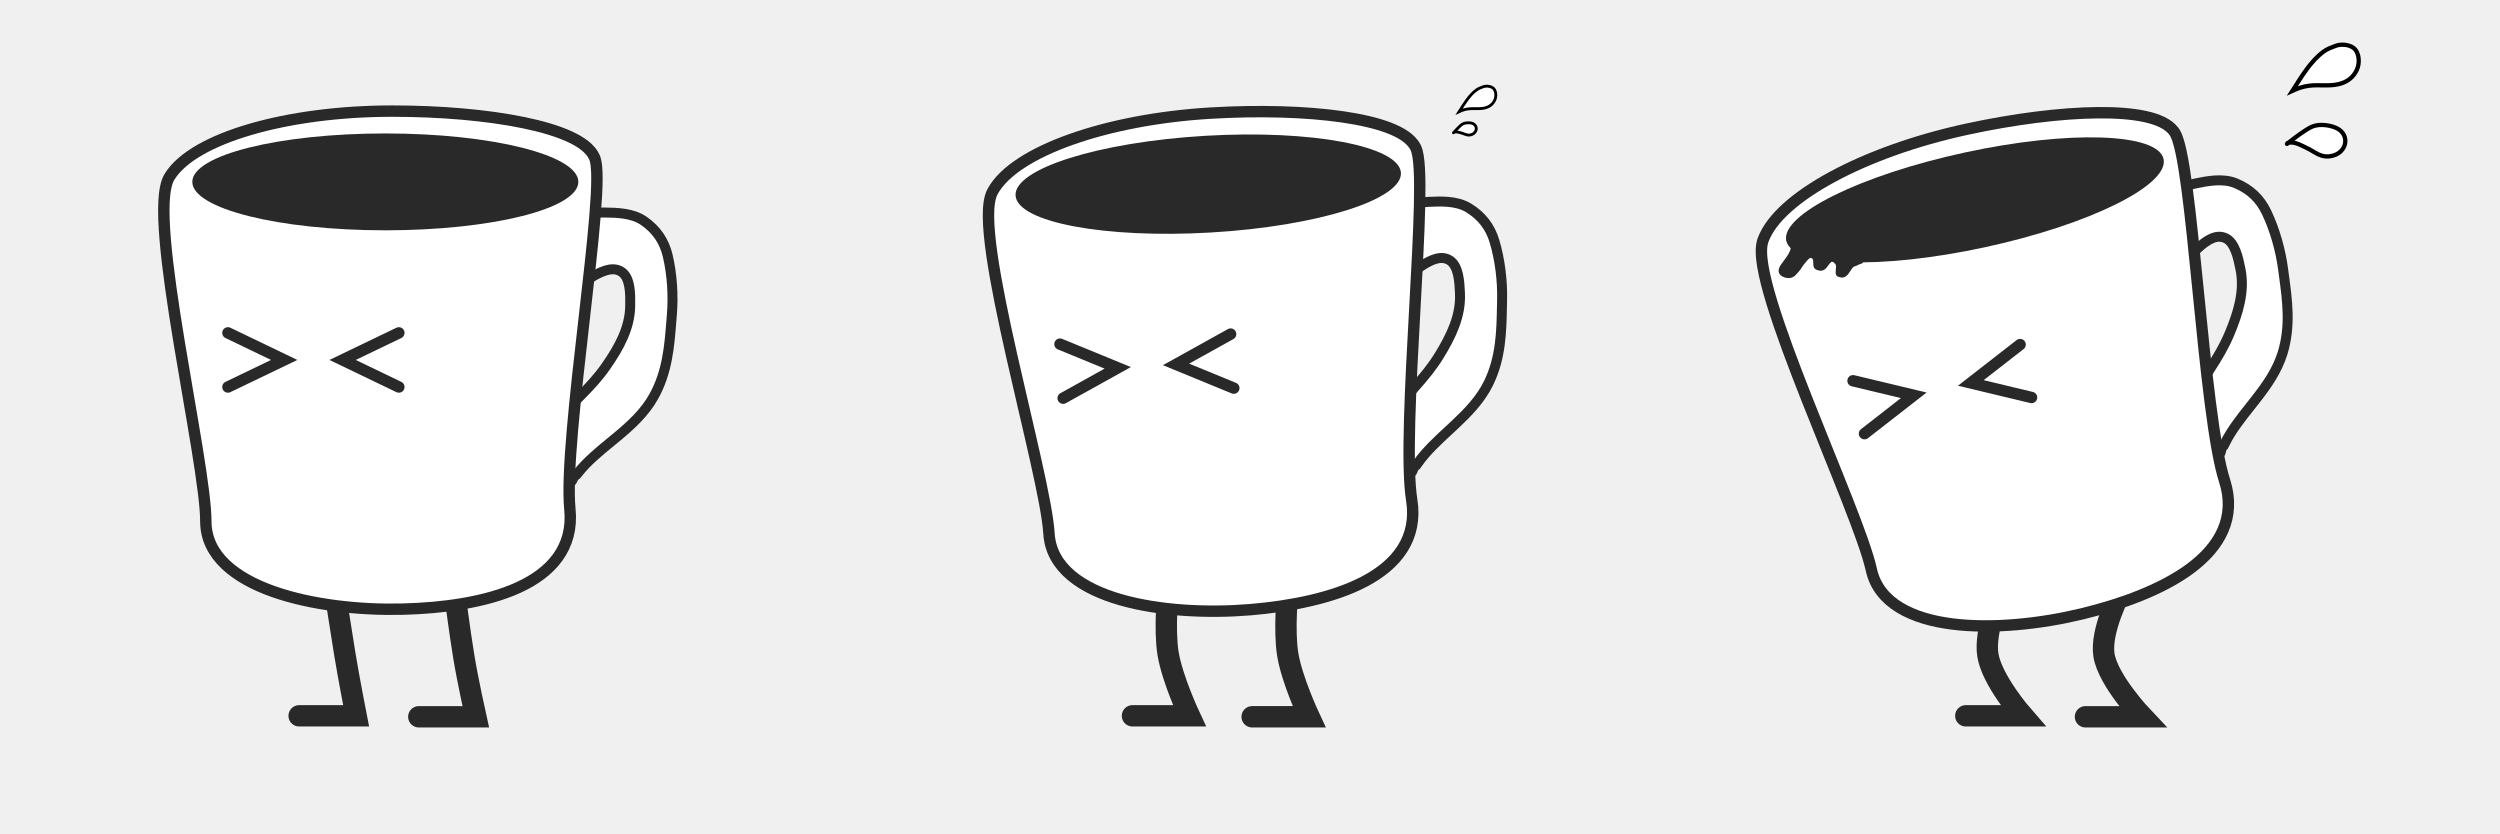
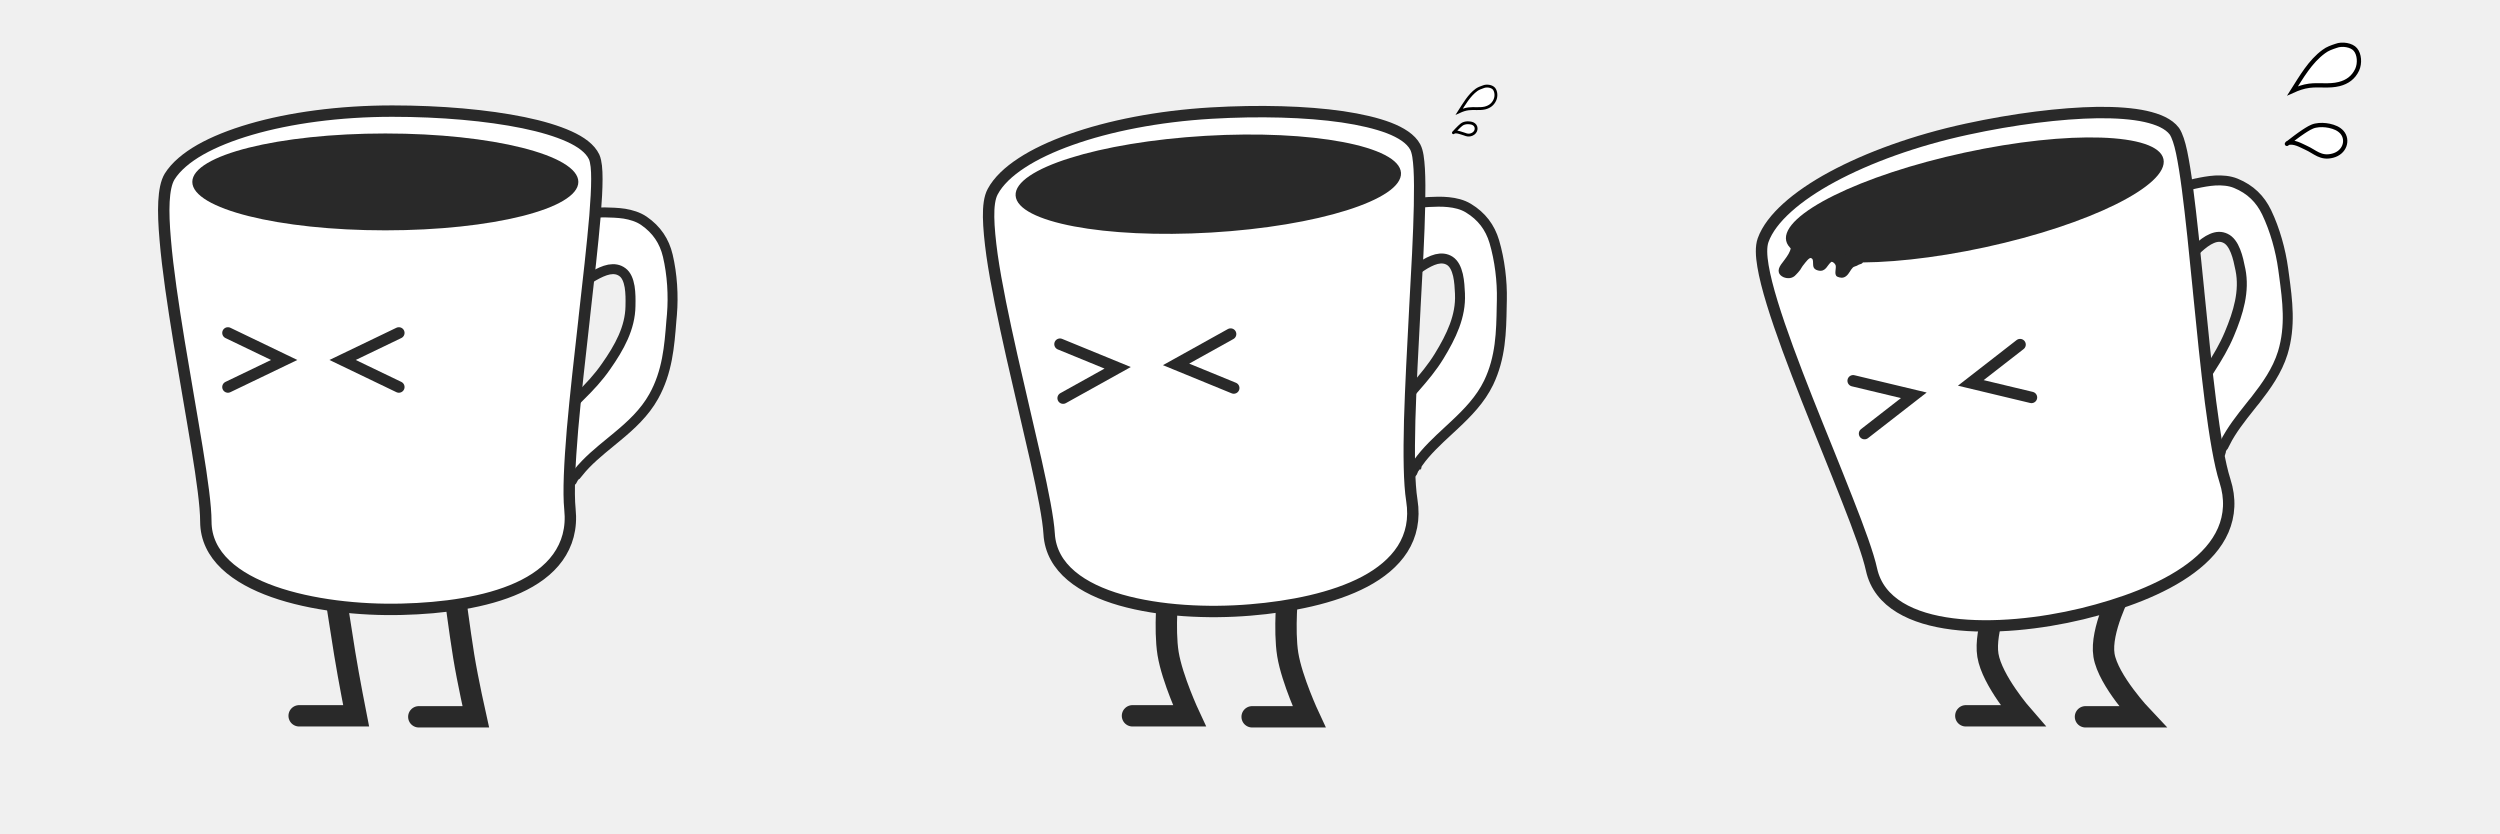
- <svg xmlns="http://www.w3.org/2000/svg" width="1755" height="585" viewBox="0 0 1755 585" fill="none">
-   <path d="M319 414.682C319 414.682 322.662 443.229 325.5 460.5C328.425 478.298 334 503.182 334 503.182H294" stroke="#292929" stroke-width="15" stroke-linecap="round" />
-   <path d="M235 414C235 414 239.162 441.548 242 458.819C244.925 476.616 250 502.5 250 502.5H210" stroke="#292929" stroke-width="15" stroke-linecap="round" />
-   <path d="M408.749 197.675C408.748 197.676 408.751 197.663 408.758 197.636C408.753 197.661 408.749 197.675 408.749 197.675ZM395.535 334.2C395.529 334.248 395.526 334.243 395.535 334.198C395.535 334.198 395.535 334.199 395.535 334.2ZM406.209 331.401L403.519 329.215L406.209 331.401C412.529 323.62 420.419 317.134 428.627 310.385C430.139 309.143 431.661 307.891 433.186 306.621C442.844 298.58 452.512 289.863 458.927 278.338C468.479 261.175 469.888 243.288 471.308 225.256C471.424 223.783 471.54 222.308 471.661 220.832C472.745 207.579 471.837 192.673 468.753 179.572C466.362 169.418 460.991 161.305 451.931 155.03C447.824 152.186 442.952 150.785 438.233 150.056C433.508 149.326 428.669 149.234 424.537 149.188L424.482 149.187C423.119 149.172 420.664 149.144 418.362 149.635C416.531 150.025 413.779 150.965 412.287 153.447C408.881 155.625 407.533 159.415 406.844 162.42C406.443 164.168 406.199 165.966 405.991 167.506C405.773 169.129 405.601 170.399 405.356 171.414C404.459 175.126 404.358 178.948 404.269 182.327C404.263 182.546 404.257 182.764 404.252 182.98C404.151 186.67 404.003 189.833 403.134 192.723C403.083 192.891 402.961 193.196 402.725 193.782L402.688 193.874C402.486 194.378 402.179 195.143 401.997 195.821C401.919 196.113 401.764 196.733 401.797 197.434C401.813 197.791 401.889 198.476 402.306 199.195C402.799 200.046 403.64 200.707 404.692 200.938C405.587 201.135 406.33 200.953 406.719 200.826C407.139 200.688 407.483 200.502 407.722 200.357C408.2 200.067 408.663 199.692 409.084 199.318C411.476 197.198 413.718 195.475 416.445 193.892C420.101 191.77 423.86 189.981 427.438 189.313C430.903 188.667 434.012 189.096 436.799 191.201C439.459 193.211 441.012 196.769 441.788 201.384C442.529 205.795 442.458 210.511 442.398 214.467C442.396 214.601 442.394 214.734 442.392 214.866C442.164 230.236 434.647 243.91 425.232 257.385C419.884 265.039 413.822 271.554 406.952 278.405C400.2 285.138 394.482 291.639 392.78 301.854C392.589 303.001 392.358 304.259 392.113 305.593C391.462 309.149 390.711 313.245 390.342 317.232C389.835 322.731 389.956 328.762 392.337 333.892C392.599 334.456 393.554 336.084 394.612 337.251C394.896 337.565 395.275 337.944 395.732 338.276C396.126 338.562 396.948 339.091 398.073 339.171C399.519 339.275 400.798 338.599 401.578 337.525C402.056 336.867 402.281 336.159 402.395 335.594C402.418 335.562 402.444 335.525 402.474 335.484C402.713 335.158 403.076 334.736 403.539 334.236C403.926 333.819 404.327 333.408 404.724 333C404.797 332.925 404.869 332.851 404.941 332.777C405.355 332.351 405.862 331.829 406.209 331.401Z" fill="white" stroke="#292929" stroke-width="7" stroke-linecap="round" />
-   <path d="M275.397 78C238.124 78 203.414 82.776 175.957 90.773C162.23 94.771 150.225 99.6 140.589 105.101C131.001 110.574 123.488 116.867 119.102 123.921C116.565 128.001 115.501 134.349 115.143 141.569C114.775 149 115.136 158.127 115.995 168.349C117.715 188.805 121.473 214.087 125.698 239.812C127.759 252.36 129.913 264.914 132.004 277.101C134.232 290.089 136.389 302.659 138.285 314.357C141.952 336.995 144.486 355.486 144.486 365.908C144.486 390.303 165.576 405.988 191.873 415.279C218.521 424.694 252.47 428.341 282.302 427.628C310.618 426.951 340.971 422.91 363.763 412.513C375.191 407.3 384.96 400.381 391.543 391.251C398.186 382.035 401.398 370.816 400.06 357.466C398.857 345.47 399.818 325.393 401.891 301.402C403.956 277.516 407.087 250.103 410.117 223.594L410.143 223.37C413.159 196.979 416.074 171.474 417.706 151.403C418.523 141.343 419.025 132.566 419.049 125.685C419.061 122.246 418.954 119.209 418.692 116.685C418.44 114.255 418.013 111.938 417.195 110.165C414.434 104.174 407.795 99.494 399.546 95.75C391.101 91.918 380.116 88.691 367.448 86.082C342.086 80.86 309.389 78 275.397 78Z" fill="white" stroke="#292929" stroke-width="8" />
-   <ellipse cx="270.5" cy="127.681" rx="135.5" ry="34" fill="#292929" />
-   <path d="M280 233.681L240.5 252.681L280 271.681" stroke="#292929" stroke-width="8" stroke-linecap="round" />
-   <path d="M160 271.681L199.5 252.681L160 233.681" stroke="#292929" stroke-width="8" stroke-linecap="round" />
-   <path d="M154.375 134.36C156.751 130.527 162.88 123.34 160.366 119.045C165.613 119.963 170.405 122.409 175.802 122.936C177.793 123.13 179.592 123.981 181.558 124.286C186.365 125.034 191.228 125.62 195.996 126.505C196.307 126.563 201.577 127.955 199.398 129.14C198.903 129.409 198.066 129.63 197.656 129.97C196.469 130.956 195.265 130.85 194.125 132.183C192.602 133.964 191.74 136.4 190.03 137.99C188.614 139.307 187.316 139.003 186.072 138.505C185.19 138.152 185.394 136.929 185.528 135.699C185.681 134.288 186.101 132.684 185.772 131.426C185.455 130.214 183.537 128.097 182.19 129.313C179.435 131.802 178.765 136.095 175.048 135.193C172.387 134.548 173.132 133.057 173.079 129.949C173.052 128.367 172.592 127.76 171.549 127.342C169.91 126.686 167.374 130.823 166.119 132.465C165.335 133.492 164.687 134.834 163.949 135.945C163.122 137.189 162.24 138.076 161.365 139.238C159.516 141.692 156.998 141.754 155.185 141.027C152.717 140.039 152.153 137.945 154.375 134.36Z" fill="#292929" stroke="#292929" stroke-width="2" stroke-linecap="round" />
-   <path d="M904 414.681C904 414.681 901.162 442.229 904 459.5C906.925 477.298 919 503.181 919 503.181H879" stroke="#292929" stroke-width="15" stroke-linecap="round" />
-   <path d="M820 414C820 414 817.162 441.548 820 458.819C822.925 476.616 835 502.5 835 502.5H795" stroke="#292929" stroke-width="15" stroke-linecap="round" />
-   <path d="M990.308 191.016C990.307 191.017 990.309 191.004 990.315 190.977C990.311 191.002 990.308 191.016 990.308 191.016ZM985.139 328.082C985.136 328.129 985.133 328.124 985.14 328.079C985.14 328.08 985.14 328.081 985.139 328.082ZM995.631 324.659L992.817 322.636L995.631 324.659C1001.48 316.521 1008.98 309.583 1016.78 302.363C1018.21 301.034 1019.66 299.695 1021.11 298.338C1030.27 289.743 1039.41 280.473 1045.14 268.591C1053.67 250.896 1054.02 232.957 1054.38 214.873C1054.41 213.395 1054.44 211.916 1054.47 210.436C1054.78 197.142 1052.99 182.315 1049.14 169.418C1046.16 159.422 1040.32 151.639 1030.91 145.907C1026.64 143.309 1021.7 142.197 1016.94 141.746C1012.18 141.295 1007.35 141.488 1003.22 141.685L1003.16 141.687C1001.8 141.752 999.351 141.869 997.081 142.494C995.276 142.991 992.585 144.091 991.241 146.656C987.969 149.031 986.846 152.893 986.335 155.934C986.037 157.702 985.899 159.511 985.783 161.06C985.66 162.693 985.563 163.972 985.378 165C984.7 168.758 984.824 172.58 984.934 175.957C984.941 176.177 984.948 176.394 984.955 176.61C985.071 180.299 985.11 183.466 984.412 186.402C984.371 186.573 984.267 186.884 984.066 187.484L984.035 187.577C983.862 188.092 983.601 188.874 983.459 189.562C983.398 189.858 983.28 190.485 983.354 191.184C983.391 191.539 983.507 192.218 983.965 192.912C984.508 193.732 985.386 194.343 986.45 194.512C987.355 194.655 988.086 194.43 988.467 194.28C988.878 194.118 989.21 193.912 989.44 193.753C989.901 193.435 990.341 193.034 990.739 192.636C993.002 190.379 995.139 188.527 997.769 186.787C1001.29 184.454 1004.94 182.447 1008.47 181.57C1011.89 180.721 1015.02 180.967 1017.93 182.905C1020.7 184.755 1022.46 188.215 1023.51 192.777C1024.51 197.137 1024.71 201.849 1024.89 205.801C1024.89 205.935 1024.9 206.068 1024.9 206.2C1025.58 221.557 1018.88 235.648 1010.27 249.654C1005.38 257.609 999.714 264.469 993.258 271.712C986.913 278.83 981.587 285.656 980.488 295.953C980.365 297.109 980.209 298.379 980.043 299.725C979.601 303.312 979.092 307.446 978.959 311.447C978.775 316.967 979.251 322.981 981.929 327.961C982.224 328.509 983.273 330.079 984.397 331.181C984.699 331.478 985.1 331.834 985.576 332.139C985.985 332.401 986.838 332.88 987.965 332.895C989.415 332.913 990.652 332.164 991.368 331.045C991.806 330.361 991.989 329.641 992.07 329.07C992.09 329.036 992.114 328.998 992.142 328.955C992.361 328.616 992.699 328.173 993.132 327.647C993.494 327.208 993.87 326.774 994.242 326.343C994.31 326.264 994.378 326.186 994.446 326.108C994.834 325.658 995.309 325.107 995.631 324.659Z" fill="white" stroke="#292929" stroke-width="7" stroke-linecap="round" />
-   <path d="M850.154 79.383C812.945 81.574 778.575 88.382 751.636 97.978C738.168 102.775 726.467 108.301 717.171 114.359C707.921 120.386 700.791 127.11 696.827 134.409C694.534 138.632 693.845 145.031 693.912 152.26C693.982 159.699 694.878 168.79 696.336 178.943C699.255 199.262 704.493 224.28 710.222 249.713C713.016 262.118 715.904 274.524 718.708 286.566C721.696 299.401 724.587 311.823 727.167 323.389C732.159 345.772 735.775 364.082 736.387 374.486C737.821 398.839 759.796 413.259 786.593 420.988C813.749 428.821 847.853 430.467 877.591 428.002C905.819 425.662 935.882 419.844 958.024 408.126C969.126 402.251 978.471 394.769 984.506 385.268C990.596 375.678 993.143 364.29 991.023 351.041C989.117 339.136 988.897 319.038 989.557 294.967C990.214 271 991.729 243.451 993.196 216.81L993.209 216.585C994.669 190.061 996.08 164.429 996.529 144.297C996.754 134.207 996.74 125.416 996.359 118.544C996.169 115.111 995.884 112.086 995.474 109.581C995.079 107.17 994.517 104.882 993.597 103.161C990.488 97.342 983.586 93.06 975.131 89.808C966.475 86.478 955.319 83.902 942.521 82.043C916.896 78.32 884.087 77.386 850.154 79.383Z" fill="white" stroke="#292929" stroke-width="8" />
-   <ellipse cx="848.185" cy="129.267" rx="135.5" ry="34" transform="rotate(-3.36878 848.185 129.267)" fill="#292929" />
-   <path d="M863.897 234.526L825.581 255.814L866.13 272.46" stroke="#292929" stroke-width="8" stroke-linecap="round" />
-   <path d="M746.338 279.511L784.653 258.223L744.105 241.577" stroke="#292929" stroke-width="8" stroke-linecap="round" />
-   <path d="M1024.38 88.987C1023.07 90.217 1021.87 91.536 1020.67 92.861C1022.3 92.126 1024.42 93.004 1025.8 93.351C1028.47 94.023 1030.39 95.71 1033.53 94.288C1036.73 92.839 1037.18 89.181 1034.99 87.387C1033.91 86.505 1032.61 86.246 1031.13 86.192C1029.9 86.148 1028.54 86.296 1027.31 86.806C1026.21 87.258 1025.25 88.173 1024.38 88.987Z" fill="white" />
-   <path d="M1020.33 93.225C1021.65 91.778 1022.95 90.33 1024.38 88.987C1025.25 88.173 1026.21 87.258 1027.31 86.806C1028.54 86.296 1029.9 86.148 1031.13 86.192C1032.61 86.246 1033.91 86.505 1034.99 87.387C1037.18 89.181 1036.73 92.839 1033.53 94.288C1030.39 95.71 1028.47 94.023 1025.8 93.351C1024.36 92.989 1022.11 92.049 1020.46 92.966" stroke="black" stroke-width="2" stroke-linecap="round" />
-   <path d="M1036.48 63.134C1031.25 66.974 1027.76 73.086 1024.34 78.389C1026.56 77.376 1028.44 76.727 1030.8 76.422C1034.68 75.923 1038.57 76.742 1042.4 75.778C1045.49 75.002 1047.93 73.297 1049.34 70.222C1050.52 67.664 1050.24 64.218 1048.7 62.357C1047.24 60.587 1043.57 59.993 1041.19 60.911C1039.58 61.528 1037.94 62.065 1036.48 63.134Z" fill="white" stroke="black" stroke-width="2" stroke-linecap="round" />
-   <path d="M730.375 143.36C732.751 139.527 738.88 132.34 736.366 128.045C741.613 128.963 746.405 131.409 751.802 131.936C753.793 132.13 755.592 132.981 757.558 133.286C762.365 134.034 767.228 134.62 771.996 135.505C772.307 135.563 777.577 136.955 775.398 138.14C774.903 138.409 774.066 138.63 773.656 138.97C772.469 139.956 771.265 139.85 770.125 141.183C768.602 142.964 767.74 145.4 766.03 146.99C764.614 148.307 763.316 148.003 762.072 147.505C761.19 147.152 761.394 145.929 761.528 144.699C761.681 143.288 762.101 141.684 761.772 140.426C761.455 139.214 759.537 137.097 758.19 138.313C755.435 140.802 754.765 145.095 751.048 144.193C748.387 143.548 749.132 142.057 749.079 138.949C749.052 137.367 748.592 136.76 747.549 136.342C745.91 135.686 743.374 139.823 742.119 141.465C741.335 142.492 740.687 143.834 739.949 144.945C739.122 146.189 738.24 147.076 737.365 148.238C735.516 150.692 732.998 150.754 731.185 150.027C728.717 149.039 728.153 146.945 730.375 143.36Z" fill="#292929" stroke="#292929" stroke-width="2" stroke-linecap="round" />
-   <path d="M1489 414.682C1489 414.682 1474.16 442.729 1477 460C1479.92 477.798 1504 503.182 1504 503.182H1464" stroke="#292929" stroke-width="15" stroke-linecap="round" />
-   <path d="M1405 414C1405 414 1392.66 442.729 1395.5 460C1398.42 477.798 1420 502.5 1420 502.5H1380" stroke="#292929" stroke-width="15" stroke-linecap="round" />
-   <path d="M1536.32 179.454C1536.32 179.455 1536.32 179.442 1536.32 179.414C1536.32 179.44 1536.32 179.454 1536.32 179.454ZM1552.3 315.683C1552.3 315.731 1552.3 315.726 1552.3 315.68C1552.3 315.681 1552.3 315.682 1552.3 315.683ZM1562.14 310.688L1559.05 309.121L1562.14 310.687C1566.67 301.746 1573.01 293.737 1579.6 285.404C1580.82 283.869 1582.04 282.324 1583.26 280.76C1591 270.856 1598.6 260.291 1602.43 247.67C1608.14 228.873 1605.73 211.093 1603.3 193.17C1603.1 191.705 1602.9 190.239 1602.71 188.771C1600.96 175.589 1596.92 161.213 1591.13 149.061C1586.65 139.643 1579.68 132.851 1569.5 128.636C1564.88 126.725 1559.82 126.387 1555.06 126.673C1550.28 126.959 1545.54 127.894 1541.49 128.723L1541.43 128.735C1540.1 129.008 1537.69 129.501 1535.55 130.468C1533.84 131.236 1531.35 132.737 1530.42 135.479C1527.55 138.328 1527.03 142.318 1527 145.401C1526.97 147.194 1527.12 149.003 1527.24 150.552C1527.37 152.184 1527.47 153.462 1527.45 154.506C1527.35 158.324 1528.06 162.081 1528.69 165.402C1528.73 165.617 1528.77 165.831 1528.81 166.043C1529.5 169.671 1530.02 172.794 1529.78 175.802C1529.77 175.977 1529.71 176.301 1529.61 176.924L1529.59 177.021C1529.5 177.557 1529.36 178.369 1529.33 179.071C1529.31 179.373 1529.29 180.011 1529.47 180.69C1529.57 181.035 1529.78 181.688 1530.34 182.303C1531.01 183.03 1531.97 183.499 1533.05 183.502C1533.96 183.504 1534.65 183.169 1535 182.963C1535.38 182.739 1535.68 182.485 1535.88 182.292C1536.29 181.907 1536.66 181.443 1536.99 180.989C1538.88 178.411 1540.71 176.252 1543.04 174.128C1546.16 171.28 1549.46 168.736 1552.81 167.326C1556.07 165.961 1559.19 165.722 1562.36 167.19C1565.39 168.591 1567.66 171.74 1569.39 176.086C1571.05 180.241 1571.98 184.865 1572.76 188.743C1572.79 188.874 1572.81 189.005 1572.84 189.135C1575.87 204.205 1571.42 219.16 1565.07 234.323C1561.46 242.935 1556.91 250.586 1551.65 258.736C1546.48 266.745 1542.26 274.309 1542.76 284.652C1542.82 285.814 1542.86 287.092 1542.9 288.448C1543.02 292.061 1543.15 296.224 1543.63 300.198C1544.3 305.68 1545.7 311.549 1549.11 316.058C1549.48 316.554 1550.76 317.943 1552.04 318.86C1552.39 319.106 1552.84 319.397 1553.36 319.625C1553.8 319.821 1554.72 320.163 1555.83 320.004C1557.27 319.799 1558.37 318.868 1558.91 317.653C1559.24 316.909 1559.31 316.17 1559.3 315.593C1559.31 315.557 1559.33 315.516 1559.35 315.469C1559.52 315.1 1559.78 314.61 1560.13 314.024C1560.42 313.535 1560.72 313.048 1561.03 312.565C1561.08 312.477 1561.14 312.389 1561.19 312.301C1561.51 311.797 1561.89 311.179 1562.14 310.688Z" fill="white" stroke="#292929" stroke-width="7" stroke-linecap="round" />
-   <path d="M1380.66 90.714C1344.23 98.602 1311.32 110.617 1286.17 124.244C1273.61 131.056 1262.89 138.317 1254.64 145.732C1246.43 153.111 1240.42 160.851 1237.62 168.674C1236.01 173.199 1236.31 179.628 1237.49 186.76C1238.7 194.1 1240.99 202.945 1243.99 212.753C1250 232.381 1259.02 256.295 1268.6 280.544C1273.27 292.371 1278.03 304.185 1282.65 315.653C1287.58 327.875 1292.35 339.704 1296.68 350.736C1305.05 372.084 1311.44 389.62 1313.65 399.806C1318.81 423.649 1342.74 434.515 1370.41 438.03C1398.45 441.592 1432.4 437.971 1461.41 430.96C1488.94 424.305 1517.75 413.931 1537.82 398.946C1547.89 391.433 1555.97 382.602 1560.47 372.286C1565.01 361.873 1565.78 350.228 1561.65 337.464C1557.93 325.994 1554.62 306.169 1551.57 282.283C1548.53 258.5 1545.79 231.046 1543.14 204.497L1543.12 204.272C1540.48 177.84 1537.93 152.296 1535.28 132.334C1533.95 122.33 1532.58 113.645 1531.15 106.914C1530.43 103.551 1529.69 100.606 1528.89 98.194C1528.13 95.873 1527.23 93.698 1526.05 92.139C1522.09 86.868 1514.61 83.699 1505.75 81.786C1496.69 79.828 1485.27 78.999 1472.34 79.131C1446.44 79.394 1413.88 83.519 1380.66 90.714Z" fill="white" stroke="#292929" stroke-width="8" />
-   <ellipse cx="1386.39" cy="140.306" rx="135.5" ry="34" transform="rotate(-12.219 1386.39 140.306)" fill="#292929" />
-   <path d="M1418.11 241.894L1383.52 268.824L1426.15 279.033" stroke="#292929" stroke-width="8" stroke-linecap="round" />
-   <path d="M1308.87 304.431L1343.45 277.501L1300.83 267.292" stroke="#292929" stroke-width="8" stroke-linecap="round" />
-   <path d="M1617.27 92.275C1613.51 94.753 1609.97 97.492 1606.43 100.249C1610.77 99.135 1615.64 102.213 1618.9 103.666C1625.21 106.47 1629.21 111.461 1637.58 109.297C1646.11 107.093 1648.79 98.251 1644.15 92.879C1641.87 90.239 1638.76 89.037 1635.13 88.27C1632.11 87.634 1628.7 87.416 1625.43 88.145C1622.53 88.792 1619.75 90.638 1617.27 92.275Z" fill="white" />
-   <path d="M1605.45 101.007C1609.32 97.996 1613.16 94.98 1617.27 92.275C1619.75 90.638 1622.53 88.792 1625.43 88.145C1628.7 87.416 1632.11 87.634 1635.13 88.27C1638.76 89.037 1641.87 90.239 1644.15 92.879C1648.79 98.251 1646.11 107.093 1637.58 109.297C1629.21 111.461 1625.21 106.47 1618.9 103.666C1615.49 102.15 1610.34 98.864 1605.86 100.418" stroke="black" stroke-width="3" stroke-linecap="round" />
-   <path d="M1631.26 36.151C1621.8 43.093 1615.49 54.144 1609.31 63.732C1613.32 61.902 1616.72 60.728 1621 60.176C1628 59.274 1635.04 60.754 1641.97 59.012C1647.55 57.609 1651.97 54.526 1654.52 48.967C1656.64 44.342 1656.13 38.112 1653.36 34.746C1650.72 31.547 1644.08 30.471 1639.77 32.131C1636.87 33.248 1633.9 34.217 1631.26 36.151Z" fill="white" stroke="black" stroke-width="3" stroke-linecap="round" />
-   <path d="M1251.03 186.357C1253.68 182.412 1260.71 175.145 1257.27 170.327C1263.84 171.718 1269.95 174.719 1276.67 175.7C1279.15 176.062 1281.44 177.116 1283.9 177.596C1289.9 178.77 1295.96 179.773 1301.93 181.091C1302.32 181.177 1308.95 183.081 1306.34 184.189C1305.75 184.441 1304.73 184.614 1304.25 184.949C1302.86 185.92 1301.36 185.714 1300.05 187.061C1298.3 188.861 1297.42 191.418 1295.43 192.999C1293.78 194.309 1292.15 193.882 1290.57 193.25C1289.45 192.802 1289.61 191.501 1289.68 190.187C1289.76 188.68 1290.16 186.985 1289.66 185.606C1289.17 184.276 1286.64 181.85 1285.06 183.056C1281.85 185.524 1281.35 190.094 1276.68 188.839C1273.34 187.94 1274.14 186.392 1273.84 183.042C1273.68 181.337 1273.07 180.648 1271.75 180.119C1269.67 179.286 1266.85 183.545 1265.42 185.217C1264.53 186.262 1263.83 187.658 1263 188.798C1262.07 190.073 1261.05 190.961 1260.06 192.145C1257.96 194.644 1254.85 194.518 1252.55 193.597C1249.42 192.343 1248.56 190.046 1251.03 186.357Z" fill="#292929" stroke="#292929" stroke-width="2" stroke-linecap="round" />
+ <svg xmlns="http://www.w3.org/2000/svg" version="1.1" id="圖層_1" x="0px" y="0px" viewBox="0 0 1755 585" style="enable-background:new 0 0 1755 585;" xml:space="preserve">
+   <style type="text/css">
+ 	.st0{fill:none;stroke:#292929;stroke-width:15;stroke-linecap:round;}
+ 	.st1{fill:#FFFFFF;stroke:#292929;stroke-width:7;stroke-linecap:round;}
+ 	.st2{fill:#FFFFFF;stroke:#292929;stroke-width:8;}
+ 	.st3{fill:#292929;}
+ 	.st4{fill:none;stroke:#292929;stroke-width:8;stroke-linecap:round;}
+ 	.st5{fill:#FFFFFF;}
+ 	.st6{fill:none;stroke:#000000;stroke-width:2;stroke-linecap:round;}
+ 	.st7{fill:#FFFFFF;stroke:#000000;stroke-width:2;stroke-linecap:round;}
+ 	.st8{fill:none;stroke:#000000;stroke-width:3;stroke-linecap:round;}
+ 	.st9{fill:#FFFFFF;stroke:#000000;stroke-width:3;stroke-linecap:round;}
+ 	.st10{fill:#292929;stroke:#292929;stroke-width:2;stroke-linecap:round;}
+ </style>
+   <path class="st0" d="M319,414.7c0,0,3.7,28.5,6.5,45.8c2.9,17.8,8.5,42.7,8.5,42.7h-40" />
+   <path class="st0" d="M235,414c0,0,4.2,27.5,7,44.8c2.9,17.8,8,43.7,8,43.7h-40" />
+   <path class="st1" d="M408.7,197.7C408.7,197.7,408.8,197.7,408.7,197.7C408.8,197.7,408.7,197.7,408.7,197.7z M395.5,334.2  C395.5,334.2,395.5,334.2,395.5,334.2C395.5,334.2,395.5,334.2,395.5,334.2z M406.2,331.4l-2.7-2.2L406.2,331.4  c6.3-7.8,14.2-14.3,22.4-21c1.5-1.2,3-2.5,4.6-3.8c9.7-8,19.3-16.8,25.7-28.3c9.6-17.2,11-35.1,12.4-53.1c0.1-1.5,0.2-2.9,0.4-4.4  c1.1-13.3,0.2-28.2-2.9-41.3c-2.4-10.2-7.8-18.3-16.8-24.5c-4.1-2.8-9-4.2-13.7-5c-4.7-0.7-9.6-0.8-13.7-0.9l-0.1,0  c-1.4,0-3.8,0-6.1,0.4c-1.8,0.4-4.6,1.3-6.1,3.8c-3.4,2.2-4.8,6-5.4,9c-0.4,1.7-0.6,3.5-0.9,5.1c-0.2,1.6-0.4,2.9-0.6,3.9  c-0.9,3.7-1,7.5-1.1,10.9c0,0.2,0,0.4,0,0.7c-0.1,3.7-0.2,6.9-1.1,9.7c-0.1,0.2-0.2,0.5-0.4,1.1l0,0.1c-0.2,0.5-0.5,1.3-0.7,1.9  c-0.1,0.3-0.2,0.9-0.2,1.6c0,0.4,0.1,1,0.5,1.8c0.5,0.9,1.3,1.5,2.4,1.7c0.9,0.2,1.6,0,2-0.1c0.4-0.1,0.8-0.3,1-0.5  c0.5-0.3,0.9-0.7,1.4-1c2.4-2.1,4.6-3.8,7.4-5.4c3.7-2.1,7.4-3.9,11-4.6c3.5-0.6,6.6-0.2,9.4,1.9c2.7,2,4.2,5.6,5,10.2  c0.7,4.4,0.7,9.1,0.6,13.1c0,0.1,0,0.3,0,0.4c-0.2,15.4-7.7,29-17.2,42.5c-5.3,7.7-11.4,14.2-18.3,21c-6.8,6.7-12.5,13.2-14.2,23.4  c-0.2,1.1-0.4,2.4-0.7,3.7c-0.7,3.6-1.4,7.7-1.8,11.6c-0.5,5.5-0.4,11.5,2,16.7c0.3,0.6,1.2,2.2,2.3,3.4c0.3,0.3,0.7,0.7,1.1,1  c0.4,0.3,1.2,0.8,2.3,0.9c1.4,0.1,2.7-0.6,3.5-1.6c0.5-0.7,0.7-1.4,0.8-1.9c0,0,0-0.1,0.1-0.1c0.2-0.3,0.6-0.7,1.1-1.2  c0.4-0.4,0.8-0.8,1.2-1.2c0.1-0.1,0.1-0.1,0.2-0.2C405.4,332.4,405.9,331.8,406.2,331.4z" />
+   <path class="st2" d="M275.4,78c-37.3,0-72,4.8-99.4,12.8c-13.7,4-25.7,8.8-35.4,14.3c-9.6,5.5-17.1,11.8-21.5,18.8  c-2.5,4.1-3.6,10.4-4,17.6c-0.4,7.4,0,16.6,0.9,26.8c1.7,20.5,5.5,45.7,9.7,71.5c2.1,12.5,4.2,25.1,6.3,37.3  c2.2,13,4.4,25.6,6.3,37.3c3.7,22.6,6.2,41.1,6.2,51.6c0,24.4,21.1,40.1,47.4,49.4c26.6,9.4,60.6,13.1,90.4,12.3  c28.3-0.7,58.7-4.7,81.5-15.1c11.4-5.2,21.2-12.1,27.8-21.3c6.6-9.2,9.9-20.4,8.5-33.8c-1.2-12-0.2-32.1,1.8-56.1  c2.1-23.9,5.2-51.3,8.2-77.8l0-0.2c3-26.4,5.9-51.9,7.6-72c0.8-10.1,1.3-18.8,1.3-25.7c0-3.4-0.1-6.5-0.4-9  c-0.3-2.4-0.7-4.7-1.5-6.5c-2.8-6-9.4-10.7-17.6-14.4c-8.4-3.8-19.4-7.1-32.1-9.7C342.1,80.9,309.4,78,275.4,78z" />
+   <ellipse class="st3" cx="270.5" cy="127.7" rx="135.5" ry="34" />
+   <path class="st4" d="M280,233.7l-39.5,19l39.5,19" />
+   <path class="st4" d="M160,271.7l39.5-19l-39.5-19" />
+   <path class="st0" d="M904,414.7c0,0-2.8,27.5,0,44.8c2.9,17.8,15,43.7,15,43.7h-40" />
+   <path class="st0" d="M820,414c0,0-2.8,27.5,0,44.8c2.9,17.8,15,43.7,15,43.7h-40" />
+   <path class="st1" d="M990.3,191C990.3,191,990.3,191,990.3,191C990.3,191,990.3,191,990.3,191z M985.1,328.1  C985.1,328.1,985.1,328.1,985.1,328.1C985.1,328.1,985.1,328.1,985.1,328.1z M995.6,324.7l-2.8-2L995.6,324.7  c5.8-8.1,13.3-15.1,21.1-22.3c1.4-1.3,2.9-2.7,4.3-4c9.2-8.6,18.3-17.9,24-29.7c8.5-17.7,8.9-35.6,9.2-53.7c0-1.5,0.1-3,0.1-4.4  c0.3-13.3-1.5-28.1-5.3-41c-3-10-8.8-17.8-18.2-23.5c-4.3-2.6-9.2-3.7-14-4.2s-9.6-0.3-13.7-0.1l-0.1,0c-1.4,0.1-3.8,0.2-6.1,0.8  c-1.8,0.5-4.5,1.6-5.8,4.2c-3.3,2.4-4.4,6.2-4.9,9.3c-0.3,1.8-0.4,3.6-0.6,5.1c-0.1,1.6-0.2,2.9-0.4,3.9c-0.7,3.8-0.6,7.6-0.4,11  c0,0.2,0,0.4,0,0.7c0.1,3.7,0.2,6.9-0.5,9.8c0,0.2-0.1,0.5-0.3,1.1l0,0.1c-0.2,0.5-0.4,1.3-0.6,2c-0.1,0.3-0.2,0.9-0.1,1.6  c0,0.4,0.2,1,0.6,1.7c0.5,0.8,1.4,1.4,2.5,1.6c0.9,0.1,1.6-0.1,2-0.2c0.4-0.2,0.7-0.4,1-0.5c0.5-0.3,0.9-0.7,1.3-1.1  c2.3-2.3,4.4-4.1,7-5.8c3.5-2.3,7.2-4.3,10.7-5.2c3.4-0.8,6.6-0.6,9.5,1.3c2.8,1.9,4.5,5.3,5.6,9.9c1,4.4,1.2,9.1,1.4,13  c0,0.1,0,0.3,0,0.4c0.7,15.4-6,29.4-14.6,43.5c-4.9,8-10.6,14.8-17,22.1c-6.3,7.1-11.7,13.9-12.8,24.2c-0.1,1.2-0.3,2.4-0.4,3.8  c-0.4,3.6-1,7.7-1.1,11.7c-0.2,5.5,0.3,11.5,3,16.5c0.3,0.5,1.3,2.1,2.5,3.2c0.3,0.3,0.7,0.7,1.2,1c0.4,0.3,1.3,0.7,2.4,0.8  c1.4,0,2.7-0.7,3.4-1.8c0.4-0.7,0.6-1.4,0.7-2c0,0,0-0.1,0.1-0.1c0.2-0.3,0.6-0.8,1-1.3c0.4-0.4,0.7-0.9,1.1-1.3  c0.1-0.1,0.1-0.2,0.2-0.2C994.8,325.7,995.3,325.1,995.6,324.7z" />
+   <path class="st2" d="M850.2,79.4c-37.2,2.2-71.6,9-98.5,18.6c-13.5,4.8-25.2,10.3-34.5,16.4c-9.2,6-16.4,12.8-20.3,20.1  c-2.3,4.2-3,10.6-2.9,17.9c0.1,7.4,1,16.5,2.4,26.7c2.9,20.3,8.2,45.3,13.9,70.8c2.8,12.4,5.7,24.8,8.5,36.9  c3,12.8,5.9,25.3,8.5,36.8c5,22.4,8.6,40.7,9.2,51.1c1.4,24.4,23.4,38.8,50.2,46.5c27.2,7.8,61.3,9.5,91,7  c28.2-2.3,58.3-8.2,80.4-19.9c11.1-5.9,20.4-13.4,26.5-22.9c6.1-9.6,8.6-21,6.5-34.2c-1.9-11.9-2.1-32-1.5-56.1  c0.7-24,2.2-51.5,3.6-78.2l0-0.2c1.5-26.5,2.9-52.2,3.3-72.3c0.2-10.1,0.2-18.9-0.2-25.8c-0.2-3.4-0.5-6.5-0.9-9  c-0.4-2.4-1-4.7-1.9-6.4c-3.1-5.8-10-10.1-18.5-13.4c-8.7-3.3-19.8-5.9-32.6-7.8C916.9,78.3,884.1,77.4,850.2,79.4z" />
+   <ellipse transform="matrix(0.9983 -5.876243e-02 5.876243e-02 0.9983 -6.1304 50.0648)" class="st3" cx="848.2" cy="129.3" rx="135.5" ry="34" />
+   <path class="st4" d="M863.9,234.5l-38.3,21.3l40.5,16.6" />
+   <path class="st4" d="M746.3,279.5l38.3-21.3l-40.5-16.6" />
+   <path class="st5" d="M1024.4,89c-1.3,1.2-2.5,2.5-3.7,3.9c1.6-0.7,3.8,0.1,5.1,0.5c2.7,0.7,4.6,2.4,7.7,0.9c3.2-1.4,3.7-5.1,1.5-6.9  c-1.1-0.9-2.4-1.1-3.9-1.2c-1.2,0-2.6,0.1-3.8,0.6C1026.2,87.3,1025.2,88.2,1024.4,89z" />
+   <path class="st6" d="M1020.3,93.2c1.3-1.4,2.6-2.9,4-4.2c0.9-0.8,1.8-1.7,2.9-2.2c1.2-0.5,2.6-0.7,3.8-0.6c1.5,0.1,2.8,0.3,3.9,1.2  c2.2,1.8,1.7,5.5-1.5,6.9c-3.1,1.4-5.1-0.3-7.7-0.9c-1.4-0.4-3.7-1.3-5.3-0.4" />
+   <path class="st7" d="M1036.5,63.1c-5.2,3.8-8.7,10-12.1,15.3c2.2-1,4.1-1.7,6.5-2c3.9-0.5,7.8,0.3,11.6-0.6c3.1-0.8,5.5-2.5,6.9-5.6  c1.2-2.6,0.9-6-0.6-7.9c-1.5-1.8-5.1-2.4-7.5-1.4C1039.6,61.5,1037.9,62.1,1036.5,63.1z" />
+   <path class="st0" d="M1489,414.7c0,0-14.8,28-12,45.3c2.9,17.8,27,43.2,27,43.2h-40" />
+   <path class="st0" d="M1405,414c0,0-12.3,28.7-9.5,46c2.9,17.8,24.5,42.5,24.5,42.5h-40" />
+   <path class="st1" d="M1536.3,179.5C1536.3,179.5,1536.3,179.4,1536.3,179.5C1536.3,179.4,1536.3,179.5,1536.3,179.5z M1552.3,315.7  C1552.3,315.7,1552.3,315.7,1552.3,315.7C1552.3,315.7,1552.3,315.7,1552.3,315.7z M1562.1,310.7l-3.1-1.6L1562.1,310.7  c4.5-8.9,10.9-17,17.5-25.3c1.2-1.5,2.4-3.1,3.7-4.6c7.7-9.9,15.3-20.5,19.2-33.1c5.7-18.8,3.3-36.6,0.9-54.5  c-0.2-1.5-0.4-2.9-0.6-4.4c-1.8-13.2-5.8-27.6-11.6-39.7c-4.5-9.4-11.4-16.2-21.6-20.4c-4.6-1.9-9.7-2.2-14.4-2  c-4.8,0.3-9.5,1.2-13.6,2.1l-0.1,0c-1.3,0.3-3.7,0.8-5.9,1.7c-1.7,0.8-4.2,2.3-5.1,5c-2.9,2.8-3.4,6.8-3.4,9.9  c0,1.8,0.1,3.6,0.2,5.2c0.1,1.6,0.2,2.9,0.2,4c-0.1,3.8,0.6,7.6,1.2,10.9c0,0.2,0.1,0.4,0.1,0.6c0.7,3.6,1.2,6.8,1,9.8  c0,0.2-0.1,0.5-0.2,1.1l0,0.1c-0.1,0.5-0.2,1.3-0.3,2.1c0,0.3,0,0.9,0.1,1.6c0.1,0.3,0.3,1,0.9,1.6c0.7,0.7,1.6,1.2,2.7,1.2  c0.9,0,1.6-0.3,1.9-0.5c0.4-0.2,0.7-0.5,0.9-0.7c0.4-0.4,0.8-0.8,1.1-1.3c1.9-2.6,3.7-4.7,6.1-6.9c3.1-2.8,6.4-5.4,9.8-6.8  c3.3-1.4,6.4-1.6,9.5-0.1c3,1.4,5.3,4.6,7,8.9c1.7,4.2,2.6,8.8,3.4,12.7c0,0.1,0.1,0.3,0.1,0.4c3,15.1-1.4,30-7.8,45.2  c-3.6,8.6-8.2,16.3-13.4,24.4c-5.2,8-9.4,15.6-8.9,25.9c0.1,1.2,0.1,2.4,0.1,3.8c0.1,3.6,0.2,7.8,0.7,11.8  c0.7,5.5,2.1,11.4,5.5,15.9c0.4,0.5,1.7,1.9,2.9,2.8c0.3,0.2,0.8,0.5,1.3,0.8c0.4,0.2,1.4,0.5,2.5,0.4c1.4-0.2,2.5-1.1,3.1-2.4  c0.3-0.7,0.4-1.5,0.4-2.1c0,0,0-0.1,0-0.1c0.2-0.4,0.4-0.9,0.8-1.4c0.3-0.5,0.6-1,0.9-1.5c0-0.1,0.1-0.2,0.2-0.3  C1561.5,311.8,1561.9,311.2,1562.1,310.7z" />
+   <path class="st2" d="M1380.7,90.7c-36.4,7.9-69.3,19.9-94.5,33.5c-12.6,6.8-23.3,14.1-31.5,21.5c-8.2,7.4-14.2,15.1-17,22.9  c-1.6,4.5-1.3,11-0.1,18.1c1.2,7.3,3.5,16.2,6.5,26c6,19.6,15,43.5,24.6,67.8c4.7,11.8,9.4,23.6,14.1,35.1  c4.9,12.2,9.7,24.1,14,35.1c8.4,21.3,14.8,38.9,17,49.1c5.2,23.8,29.1,34.7,56.8,38.2c28,3.6,62-0.1,91-7.1  c27.5-6.7,56.3-17,76.4-32c10.1-7.5,18.2-16.3,22.7-26.7c4.5-10.4,5.3-22.1,1.2-34.8c-3.7-11.5-7-31.3-10.1-55.2  c-3-23.8-5.8-51.2-8.4-77.8l0-0.2c-2.6-26.4-5.2-52-7.8-71.9c-1.3-10-2.7-18.7-4.1-25.4c-0.7-3.4-1.5-6.3-2.3-8.7  c-0.8-2.3-1.7-4.5-2.8-6.1c-4-5.3-11.4-8.4-20.3-10.4c-9.1-2-20.5-2.8-33.4-2.7C1446.4,79.4,1413.9,83.5,1380.7,90.7z" />
+   <ellipse transform="matrix(0.9773 -0.2116 0.2116 0.9773 1.712 296.6065)" class="st3" cx="1386.4" cy="140.3" rx="135.5" ry="34" />
+   <path class="st4" d="M1418.1,241.9l-34.6,26.9l42.6,10.2" />
+   <path class="st4" d="M1308.9,304.4l34.6-26.9l-42.6-10.2" />
+   <path class="st5" d="M1617.3,92.3c-3.8,2.5-7.3,5.2-10.8,8c4.3-1.1,9.2,2,12.5,3.4c6.3,2.8,10.3,7.8,18.7,5.6  c8.5-2.2,11.2-11,6.6-16.4c-2.3-2.6-5.4-3.8-9-4.6c-3-0.6-6.4-0.9-9.7-0.1C1622.5,88.8,1619.8,90.6,1617.3,92.3z" />
+   <path class="st8" d="M1605.4,101c3.9-3,7.7-6,11.8-8.7c2.5-1.6,5.3-3.5,8.2-4.1c3.3-0.7,6.7-0.5,9.7,0.1c3.6,0.8,6.7,2,9,4.6  c4.6,5.4,2,14.2-6.6,16.4c-8.4,2.2-12.4-2.8-18.7-5.6c-3.4-1.5-8.6-4.8-13-3.2" />
+   <path class="st9" d="M1631.3,36.2c-9.5,6.9-15.8,18-21.9,27.6c4-1.8,7.4-3,11.7-3.6c7-0.9,14,0.6,21-1.2c5.6-1.4,10-4.5,12.6-10  c2.1-4.6,1.6-10.9-1.2-14.2c-2.6-3.2-9.3-4.3-13.6-2.6C1636.9,33.2,1633.9,34.2,1631.3,36.2z" />
+   <path class="st10" d="M1251,186.4c2.7-3.9,9.7-11.2,6.2-16c6.6,1.4,12.7,4.4,19.4,5.4c2.5,0.4,4.8,1.4,7.2,1.9  c6,1.2,12.1,2.2,18,3.5c0.4,0.1,7,2,4.4,3.1c-0.6,0.3-1.6,0.4-2.1,0.8c-1.4,1-2.9,0.8-4.2,2.1c-1.8,1.8-2.6,4.4-4.6,5.9  c-1.7,1.3-3.3,0.9-4.9,0.3c-1.1-0.4-1-1.7-0.9-3.1c0.1-1.5,0.5-3.2,0-4.6c-0.5-1.3-3-3.8-4.6-2.6c-3.2,2.5-3.7,7-8.4,5.8  c-3.3-0.9-2.5-2.4-2.8-5.8c-0.2-1.7-0.8-2.4-2.1-2.9c-2.1-0.8-4.9,3.4-6.3,5.1c-0.9,1-1.6,2.4-2.4,3.6c-0.9,1.3-1.9,2.2-2.9,3.3  c-2.1,2.5-5.2,2.4-7.5,1.5C1249.4,192.3,1248.6,190,1251,186.4z" />
</svg>
